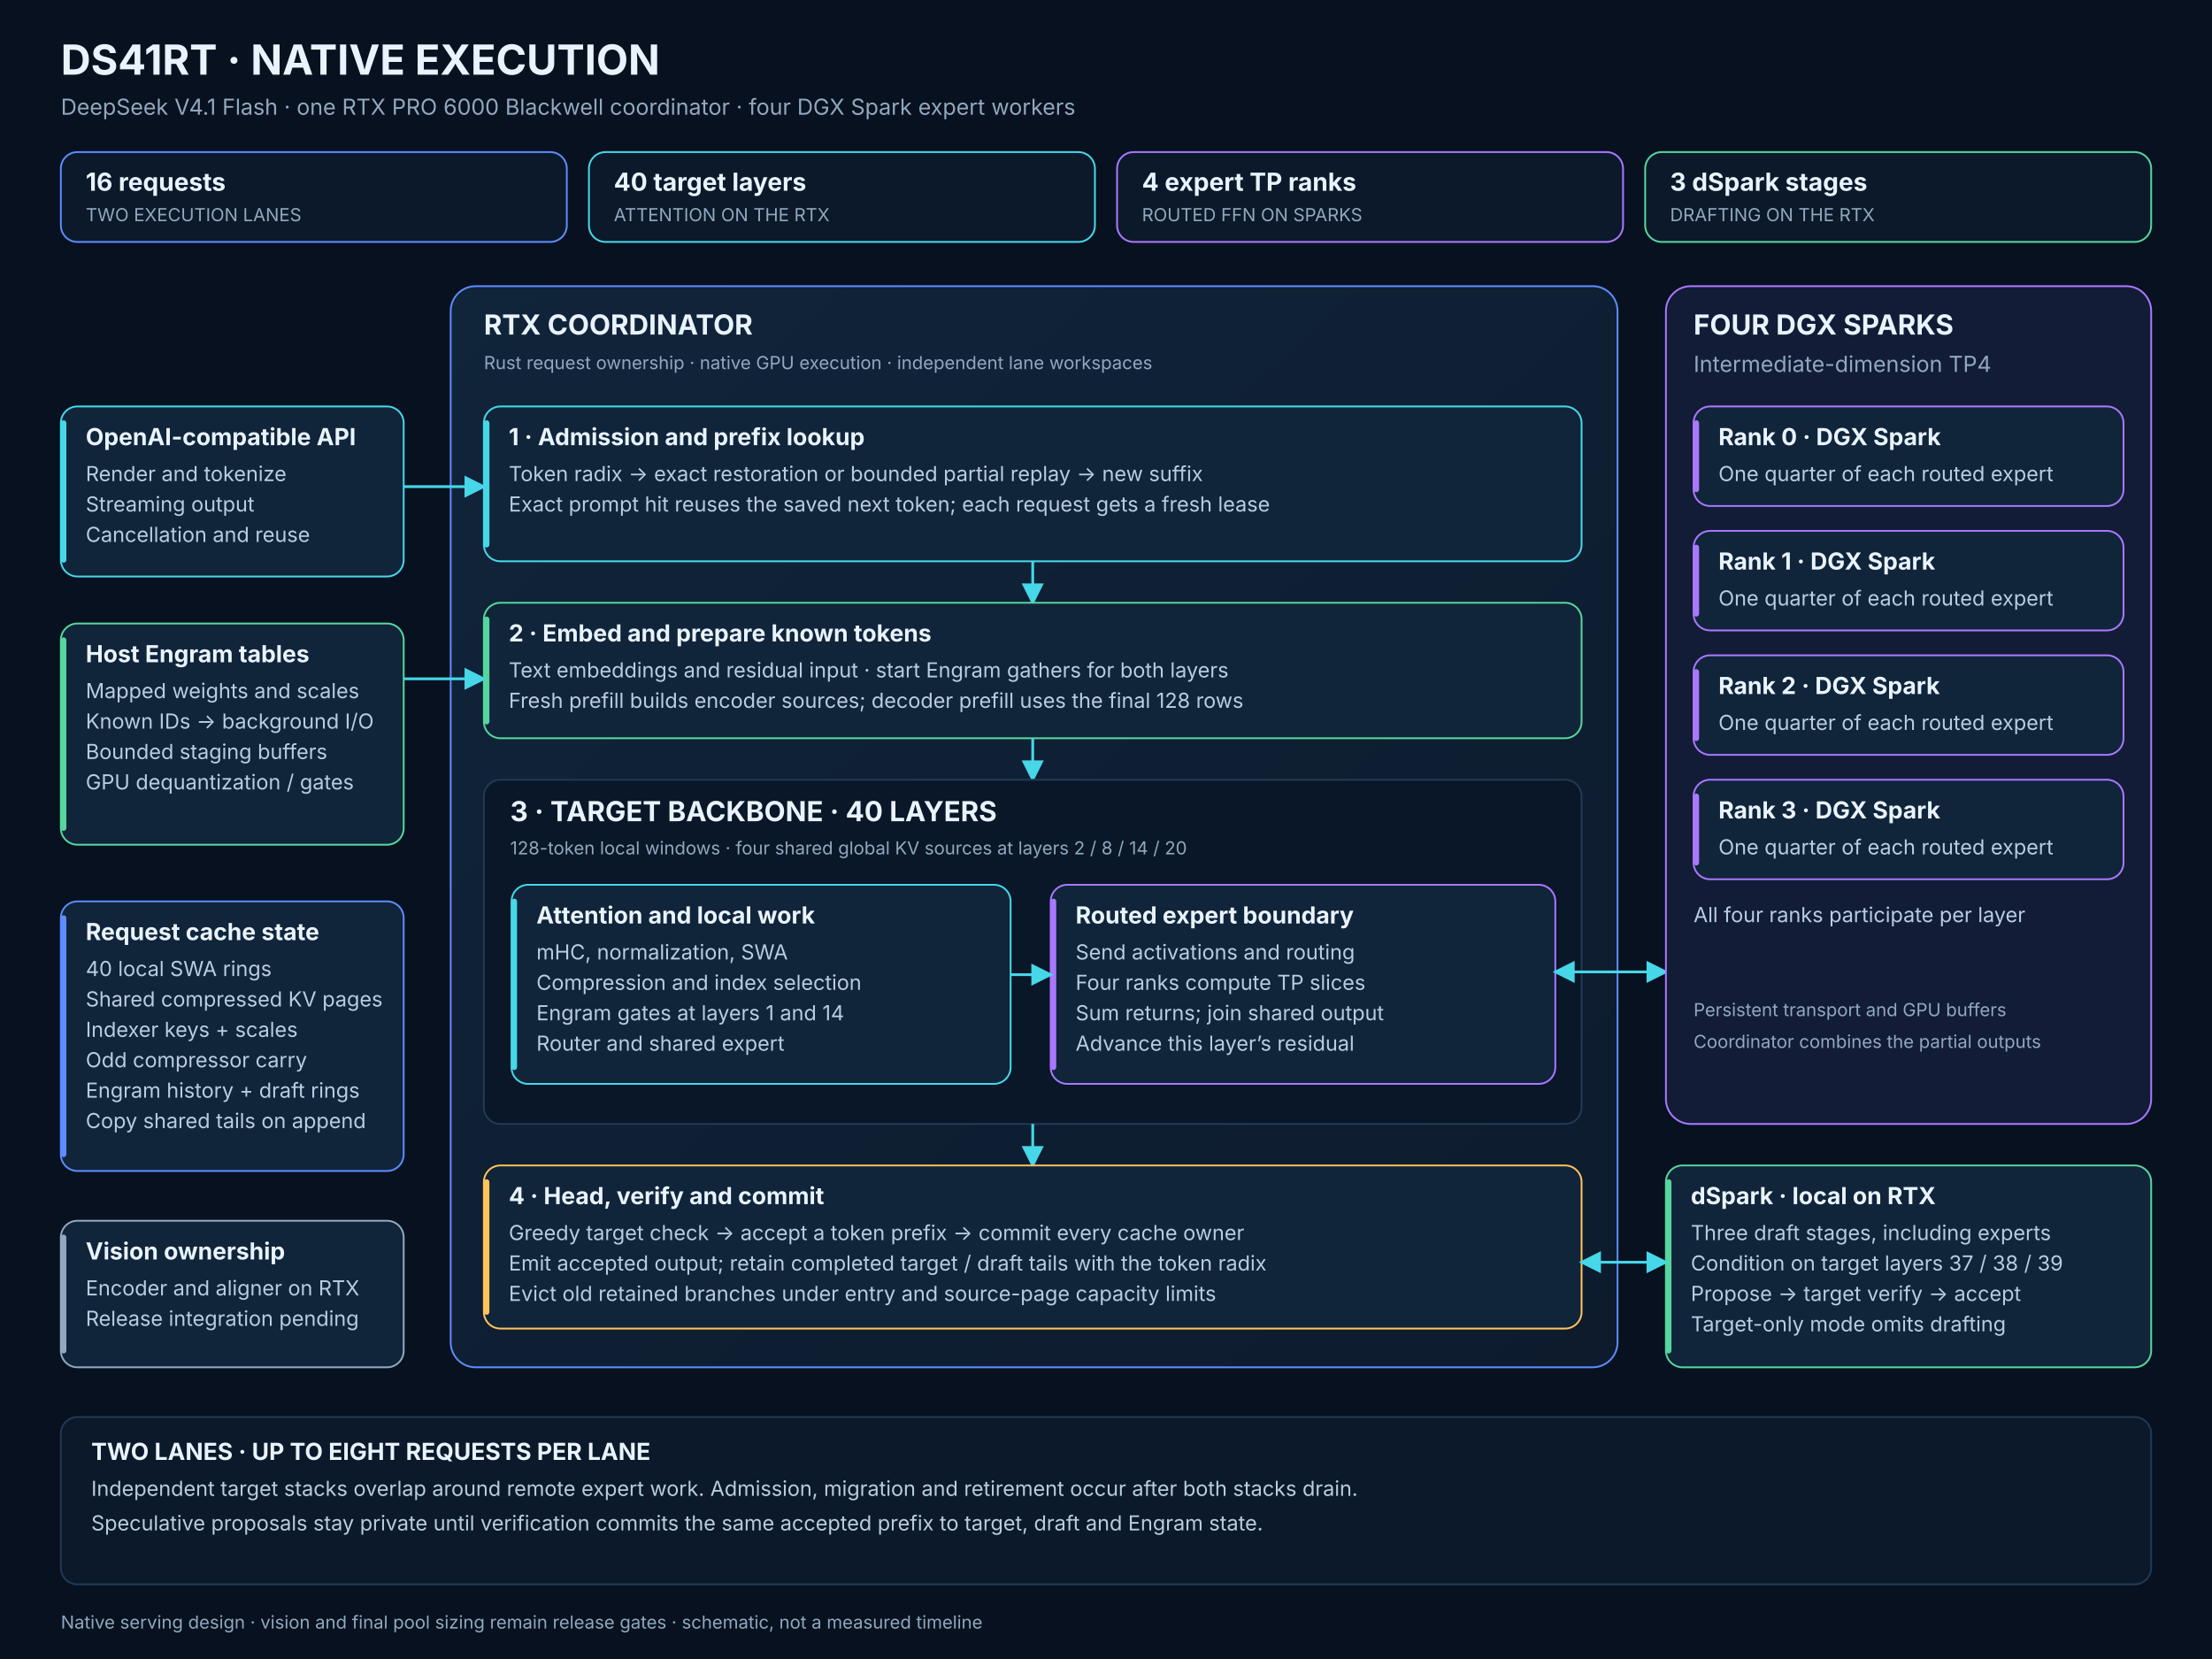
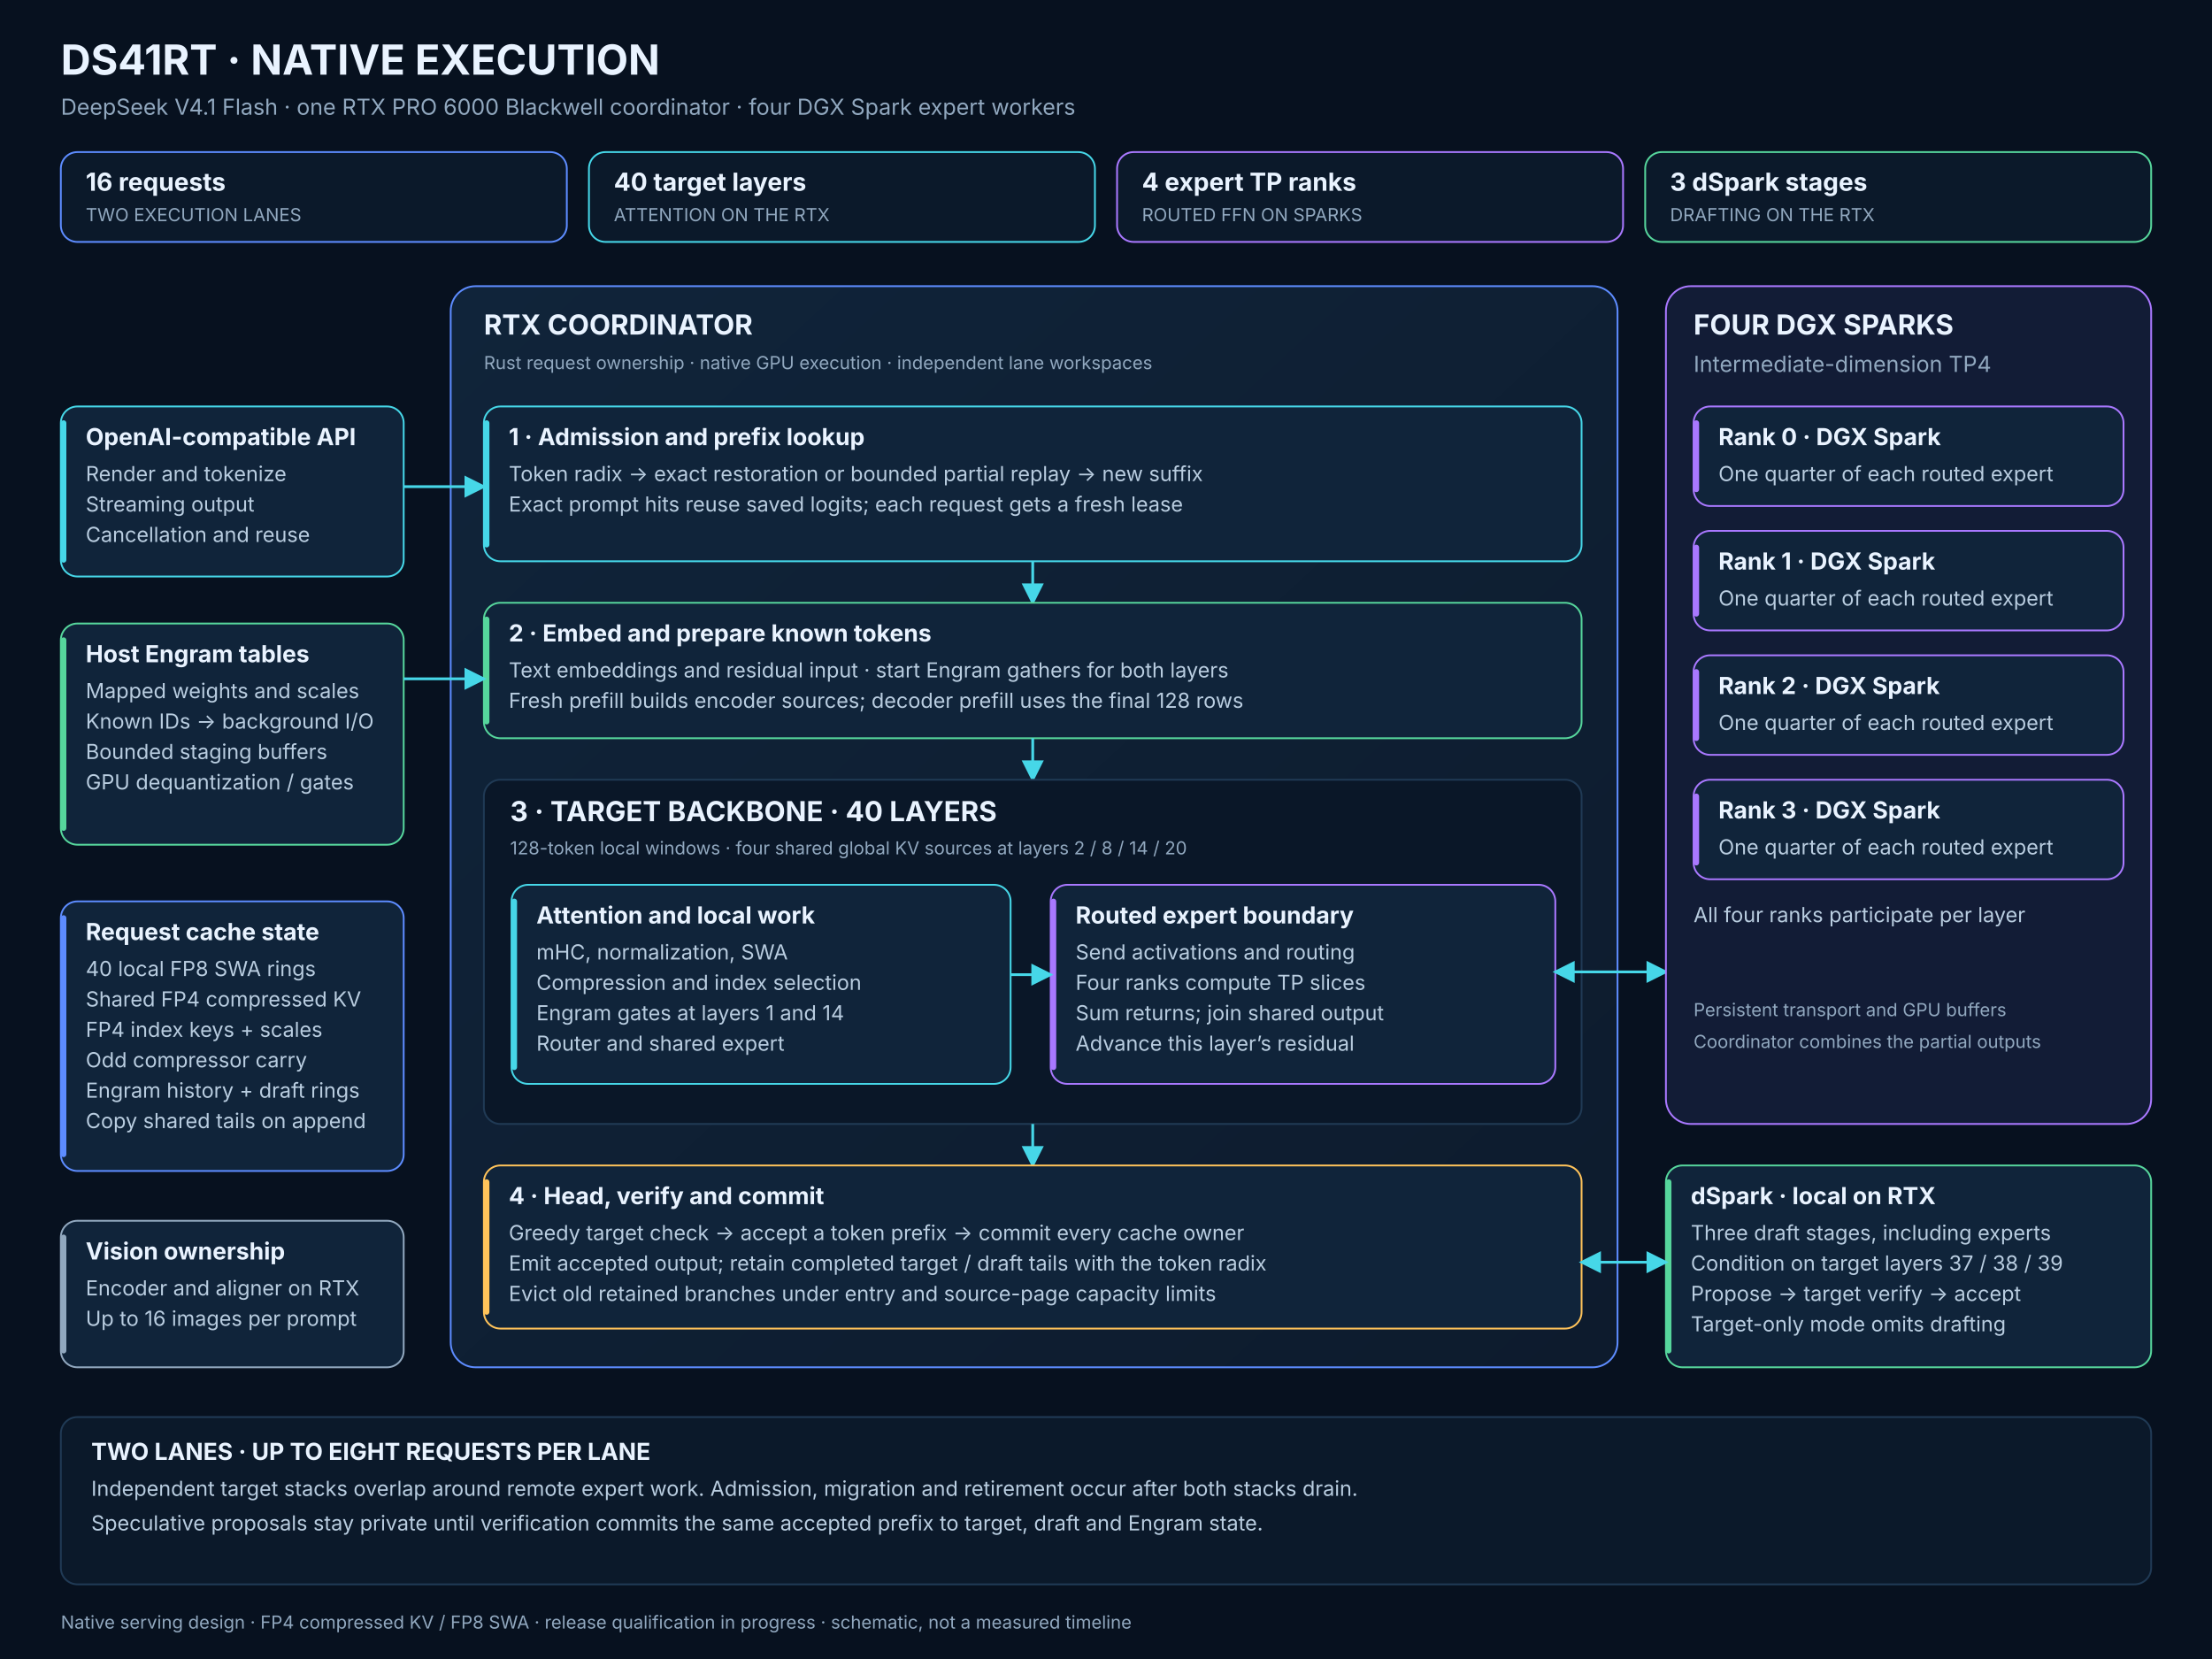
<svg xmlns="http://www.w3.org/2000/svg" width="1600" height="1200" viewBox="0 0 1600 1200" role="img" aria-labelledby="title desc">
  <defs>
    <linearGradient id="panel" x2="1" y2="1">
      <stop stop-color="#10243a" />
      <stop offset="1" stop-color="#0d1b2d" />
    </linearGradient>
    <marker id="arrow" markerWidth="8" markerHeight="8" refX="7" refY="4" orient="auto-start-reverse">
      <path d="M0 0 L8 4 L0 8 Z" fill="#46d7e8" />
    </marker>
    <style>
text{font-family:Inter,Segoe UI,Arial,sans-serif;fill:#b9cde0}
.title{font-size:30px;font-weight:700;fill:#e9f3ff}.sub{font-size:16px;fill:#91a8bf}
.section{font-size:20px;font-weight:700;fill:#e9f3ff}.label{font-size:17px;font-weight:700;fill:#e9f3ff}
.body{font-size:15px}.small{font-size:13px;fill:#91a8bf}.badge{font-size:18px;font-weight:700;fill:#e9f3ff}
</style>
  </defs>
  <rect width="1600" height="1200" fill="#07111f" />
  <text x="44" y="54" class="title" text-anchor="start">DS41RT · NATIVE EXECUTION</text>
  <text x="44" y="83" class="sub" text-anchor="start">DeepSeek V4.1 Flash · one RTX PRO 6000 Blackwell coordinator · four DGX Spark expert workers</text>
  <rect x="44" y="110" width="366" height="65" rx="12" fill="#0b192a" stroke="#5d8cff" stroke-width="1.3" />
  <text x="62" y="138" class="badge" text-anchor="start">16 requests</text>
  <text x="62" y="160" class="small" text-anchor="start">TWO EXECUTION LANES</text>
  <rect x="426" y="110" width="366" height="65" rx="12" fill="#0b192a" stroke="#46d7e8" stroke-width="1.3" />
  <text x="444" y="138" class="badge" text-anchor="start">40 target layers</text>
  <text x="444" y="160" class="small" text-anchor="start">ATTENTION ON THE RTX</text>
  <rect x="808" y="110" width="366" height="65" rx="12" fill="#0b192a" stroke="#a978ff" stroke-width="1.3" />
  <text x="826" y="138" class="badge" text-anchor="start">4 expert TP ranks</text>
  <text x="826" y="160" class="small" text-anchor="start">ROUTED FFN ON SPARKS</text>
  <rect x="1190" y="110" width="366" height="65" rx="12" fill="#0b192a" stroke="#56d69c" stroke-width="1.3" />
  <text x="1208" y="138" class="badge" text-anchor="start">3 dSpark stages</text>
  <text x="1208" y="160" class="small" text-anchor="start">DRAFTING ON THE RTX</text>
  <rect x="326" y="207" width="844" height="782" rx="18" fill="url(#panel)" stroke="#5d8cff" stroke-width="1.3" />
  <text x="350" y="242" class="section" text-anchor="start">RTX COORDINATOR</text>
  <text x="350" y="267" class="small" text-anchor="start">Rust request ownership · native GPU execution · independent lane workspaces</text>
  <rect x="44" y="294" width="248" height="123" rx="12" fill="#10243a" stroke="#46d7e8" stroke-width="1.3" />
  <rect x="44" y="304" width="4" height="103" rx="2" fill="#46d7e8" />
  <text x="62" y="322" class="label" text-anchor="start">OpenAI-compatible API</text>
  <text x="62" y="348" class="body" text-anchor="start">Render and tokenize</text>
  <text x="62" y="370" class="body" text-anchor="start">Streaming output</text>
  <text x="62" y="392" class="body" text-anchor="start">Cancellation and reuse</text>
  <path d="M292 352 H350" fill="none" stroke="#46d7e8" stroke-width="2" marker-end="url(#arrow)" />
  <rect x="350" y="294" width="794" height="112" rx="12" fill="#10243a" stroke="#46d7e8" stroke-width="1.3" />
  <rect x="350" y="304" width="4" height="92" rx="2" fill="#46d7e8" />
  <text x="368" y="322" class="label" text-anchor="start">1 · Admission and prefix lookup</text>
  <text x="368" y="348" class="body" text-anchor="start">Token radix → exact restoration or bounded partial replay → new suffix</text>
-   <text x="368" y="370" class="body" text-anchor="start">Exact prompt hit reuses the saved next token; each request gets a fresh lease</text>
+   <text x="368" y="370" class="body" text-anchor="start">Exact prompt hits reuse saved logits; each request gets a fresh lease</text>
  <path d="M747 406 V436" fill="none" stroke="#46d7e8" stroke-width="2" marker-end="url(#arrow)" />
  <rect x="350" y="436" width="794" height="98" rx="12" fill="#10243a" stroke="#56d69c" stroke-width="1.3" />
  <rect x="350" y="446" width="4" height="78" rx="2" fill="#56d69c" />
  <text x="368" y="464" class="label" text-anchor="start">2 · Embed and prepare known tokens</text>
  <text x="368" y="490" class="body" text-anchor="start">Text embeddings and residual input · start Engram gathers for both layers</text>
  <text x="368" y="512" class="body" text-anchor="start">Fresh prefill builds encoder sources; decoder prefill uses the final 128 rows</text>
  <path d="M747 534 V564" fill="none" stroke="#46d7e8" stroke-width="2" marker-end="url(#arrow)" />
  <rect x="350" y="564" width="794" height="249" rx="12" fill="#0a1728" stroke="#203a55" stroke-width="1.3" />
  <text x="369" y="594" class="section" text-anchor="start">3 · TARGET BACKBONE · 40 LAYERS</text>
  <text x="369" y="618" class="small" text-anchor="start">128-token local windows · four shared global KV sources at layers 2 / 8 / 14 / 20</text>
  <rect x="370" y="640" width="361" height="144" rx="12" fill="#10243a" stroke="#46d7e8" stroke-width="1.3" />
  <rect x="370" y="650" width="4" height="124" rx="2" fill="#46d7e8" />
  <text x="388" y="668" class="label" text-anchor="start">Attention and local work</text>
  <text x="388" y="694" class="body" text-anchor="start">mHC, normalization, SWA</text>
  <text x="388" y="716" class="body" text-anchor="start">Compression and index selection</text>
  <text x="388" y="738" class="body" text-anchor="start">Engram gates at layers 1 and 14</text>
  <text x="388" y="760" class="body" text-anchor="start">Router and shared expert</text>
  <rect x="760" y="640" width="365" height="144" rx="12" fill="#10243a" stroke="#a978ff" stroke-width="1.3" />
  <rect x="760" y="650" width="4" height="124" rx="2" fill="#a978ff" />
  <text x="778" y="668" class="label" text-anchor="start">Routed expert boundary</text>
  <text x="778" y="694" class="body" text-anchor="start">Send activations and routing</text>
  <text x="778" y="716" class="body" text-anchor="start">Four ranks compute TP slices</text>
  <text x="778" y="738" class="body" text-anchor="start">Sum returns; join shared output</text>
  <text x="778" y="760" class="body" text-anchor="start">Advance this layer’s residual</text>
  <path d="M731 705 H760" fill="none" stroke="#46d7e8" stroke-width="2" marker-end="url(#arrow)" />
  <path d="M1125 703 H1205" fill="none" stroke="#46d7e8" stroke-width="2" marker-end="url(#arrow)" marker-start="url(#arrow)" />
  <path d="M747 813 V843" fill="none" stroke="#46d7e8" stroke-width="2" marker-end="url(#arrow)" />
  <rect x="350" y="843" width="794" height="118" rx="12" fill="#10243a" stroke="#ffc35a" stroke-width="1.3" />
  <rect x="350" y="853" width="4" height="98" rx="2" fill="#ffc35a" />
  <text x="368" y="871" class="label" text-anchor="start">4 · Head, verify and commit</text>
  <text x="368" y="897" class="body" text-anchor="start">Greedy target check → accept a token prefix → commit every cache owner</text>
  <text x="368" y="919" class="body" text-anchor="start">Emit accepted output; retain completed target / draft tails with the token radix</text>
  <text x="368" y="941" class="body" text-anchor="start">Evict old retained branches under entry and source-page capacity limits</text>
  <rect x="44" y="451" width="248" height="160" rx="12" fill="#10243a" stroke="#56d69c" stroke-width="1.3" />
  <rect x="44" y="461" width="4" height="140" rx="2" fill="#56d69c" />
  <text x="62" y="479" class="label" text-anchor="start">Host Engram tables</text>
  <text x="62" y="505" class="body" text-anchor="start">Mapped weights and scales</text>
  <text x="62" y="527" class="body" text-anchor="start">Known IDs → background I/O</text>
  <text x="62" y="549" class="body" text-anchor="start">Bounded staging buffers</text>
  <text x="62" y="571" class="body" text-anchor="start">GPU dequantization / gates</text>
  <path d="M292 491 H350" fill="none" stroke="#46d7e8" stroke-width="2" marker-end="url(#arrow)" />
  <rect x="44" y="652" width="248" height="195" rx="12" fill="#10243a" stroke="#5d8cff" stroke-width="1.3" />
  <rect x="44" y="662" width="4" height="175" rx="2" fill="#5d8cff" />
  <text x="62" y="680" class="label" text-anchor="start">Request cache state</text>
-   <text x="62" y="706" class="body" text-anchor="start">40 local SWA rings</text>
-   <text x="62" y="728" class="body" text-anchor="start">Shared compressed KV pages</text>
-   <text x="62" y="750" class="body" text-anchor="start">Indexer keys + scales</text>
+   <text x="62" y="706" class="body" text-anchor="start">40 local FP8 SWA rings</text>
+   <text x="62" y="728" class="body" text-anchor="start">Shared FP4 compressed KV</text>
+   <text x="62" y="750" class="body" text-anchor="start">FP4 index keys + scales</text>
  <text x="62" y="772" class="body" text-anchor="start">Odd compressor carry</text>
  <text x="62" y="794" class="body" text-anchor="start">Engram history + draft rings</text>
  <text x="62" y="816" class="body" text-anchor="start">Copy shared tails on append</text>
  <rect x="44" y="883" width="248" height="106" rx="12" fill="#10243a" stroke="#91a8bf" stroke-width="1.3" />
  <rect x="44" y="893" width="4" height="86" rx="2" fill="#91a8bf" />
  <text x="62" y="911" class="label" text-anchor="start">Vision ownership</text>
  <text x="62" y="937" class="body" text-anchor="start">Encoder and aligner on RTX</text>
-   <text x="62" y="959" class="body" text-anchor="start">Release integration pending</text>
+   <text x="62" y="959" class="body" text-anchor="start">Up to 16 images per prompt</text>
  <rect x="1205" y="207" width="351" height="606" rx="18" fill="#121c36" stroke="#a978ff" stroke-width="1.3" />
  <text x="1225" y="242" class="section" text-anchor="start">FOUR DGX SPARKS</text>
  <text x="1225" y="269" class="sub" text-anchor="start">Intermediate-dimension TP4</text>
  <rect x="1225" y="294" width="311" height="72" rx="12" fill="#10243a" stroke="#a978ff" stroke-width="1.3" />
  <rect x="1225" y="304" width="4" height="52" rx="2" fill="#a978ff" />
  <text x="1243" y="322" class="label" text-anchor="start">Rank 0 · DGX Spark</text>
  <text x="1243" y="348" class="body" text-anchor="start">One quarter of each routed expert</text>
  <rect x="1225" y="384" width="311" height="72" rx="12" fill="#10243a" stroke="#a978ff" stroke-width="1.3" />
  <rect x="1225" y="394" width="4" height="52" rx="2" fill="#a978ff" />
  <text x="1243" y="412" class="label" text-anchor="start">Rank 1 · DGX Spark</text>
  <text x="1243" y="438" class="body" text-anchor="start">One quarter of each routed expert</text>
  <rect x="1225" y="474" width="311" height="72" rx="12" fill="#10243a" stroke="#a978ff" stroke-width="1.3" />
  <rect x="1225" y="484" width="4" height="52" rx="2" fill="#a978ff" />
  <text x="1243" y="502" class="label" text-anchor="start">Rank 2 · DGX Spark</text>
  <text x="1243" y="528" class="body" text-anchor="start">One quarter of each routed expert</text>
  <rect x="1225" y="564" width="311" height="72" rx="12" fill="#10243a" stroke="#a978ff" stroke-width="1.3" />
  <rect x="1225" y="574" width="4" height="52" rx="2" fill="#a978ff" />
  <text x="1243" y="592" class="label" text-anchor="start">Rank 3 · DGX Spark</text>
  <text x="1243" y="618" class="body" text-anchor="start">One quarter of each routed expert</text>
  <text x="1225" y="667" class="body" text-anchor="start">All four ranks participate per layer</text>
  <text x="1225" y="735" class="small" text-anchor="start">Persistent transport and GPU buffers</text>
  <text x="1225" y="758" class="small" text-anchor="start">Coordinator combines the partial outputs</text>
  <rect x="1205" y="843" width="351" height="146" rx="12" fill="#10243a" stroke="#56d69c" stroke-width="1.3" />
  <rect x="1205" y="853" width="4" height="126" rx="2" fill="#56d69c" />
  <text x="1223" y="871" class="label" text-anchor="start">dSpark · local on RTX</text>
  <text x="1223" y="897" class="body" text-anchor="start">Three draft stages, including experts</text>
  <text x="1223" y="919" class="body" text-anchor="start">Condition on target layers 37 / 38 / 39</text>
  <text x="1223" y="941" class="body" text-anchor="start">Propose → target verify → accept</text>
  <text x="1223" y="963" class="body" text-anchor="start">Target-only mode omits drafting</text>
  <path d="M1205 913 H1144" fill="none" stroke="#46d7e8" stroke-width="2" marker-end="url(#arrow)" marker-start="url(#arrow)" />
  <rect x="44" y="1025" width="1512" height="121" rx="12" fill="#0b192a" stroke="#203a55" stroke-width="1.3" />
  <text x="66" y="1056" class="label" text-anchor="start">TWO LANES · UP TO EIGHT REQUESTS PER LANE</text>
  <text x="66" y="1082" class="body" text-anchor="start">Independent target stacks overlap around remote expert work. Admission, migration and retirement occur after both stacks drain.</text>
  <text x="66" y="1107" class="body" text-anchor="start">Speculative proposals stay private until verification commits the same accepted prefix to target, draft and Engram state.</text>
-   <text x="44" y="1178" class="small" text-anchor="start">Native serving design · vision and final pool sizing remain release gates · schematic, not a measured timeline</text>
+   <text x="44" y="1178" class="small" text-anchor="start">Native serving design · FP4 compressed KV / FP8 SWA · release qualification in progress · schematic, not a measured timeline</text>
</svg>
